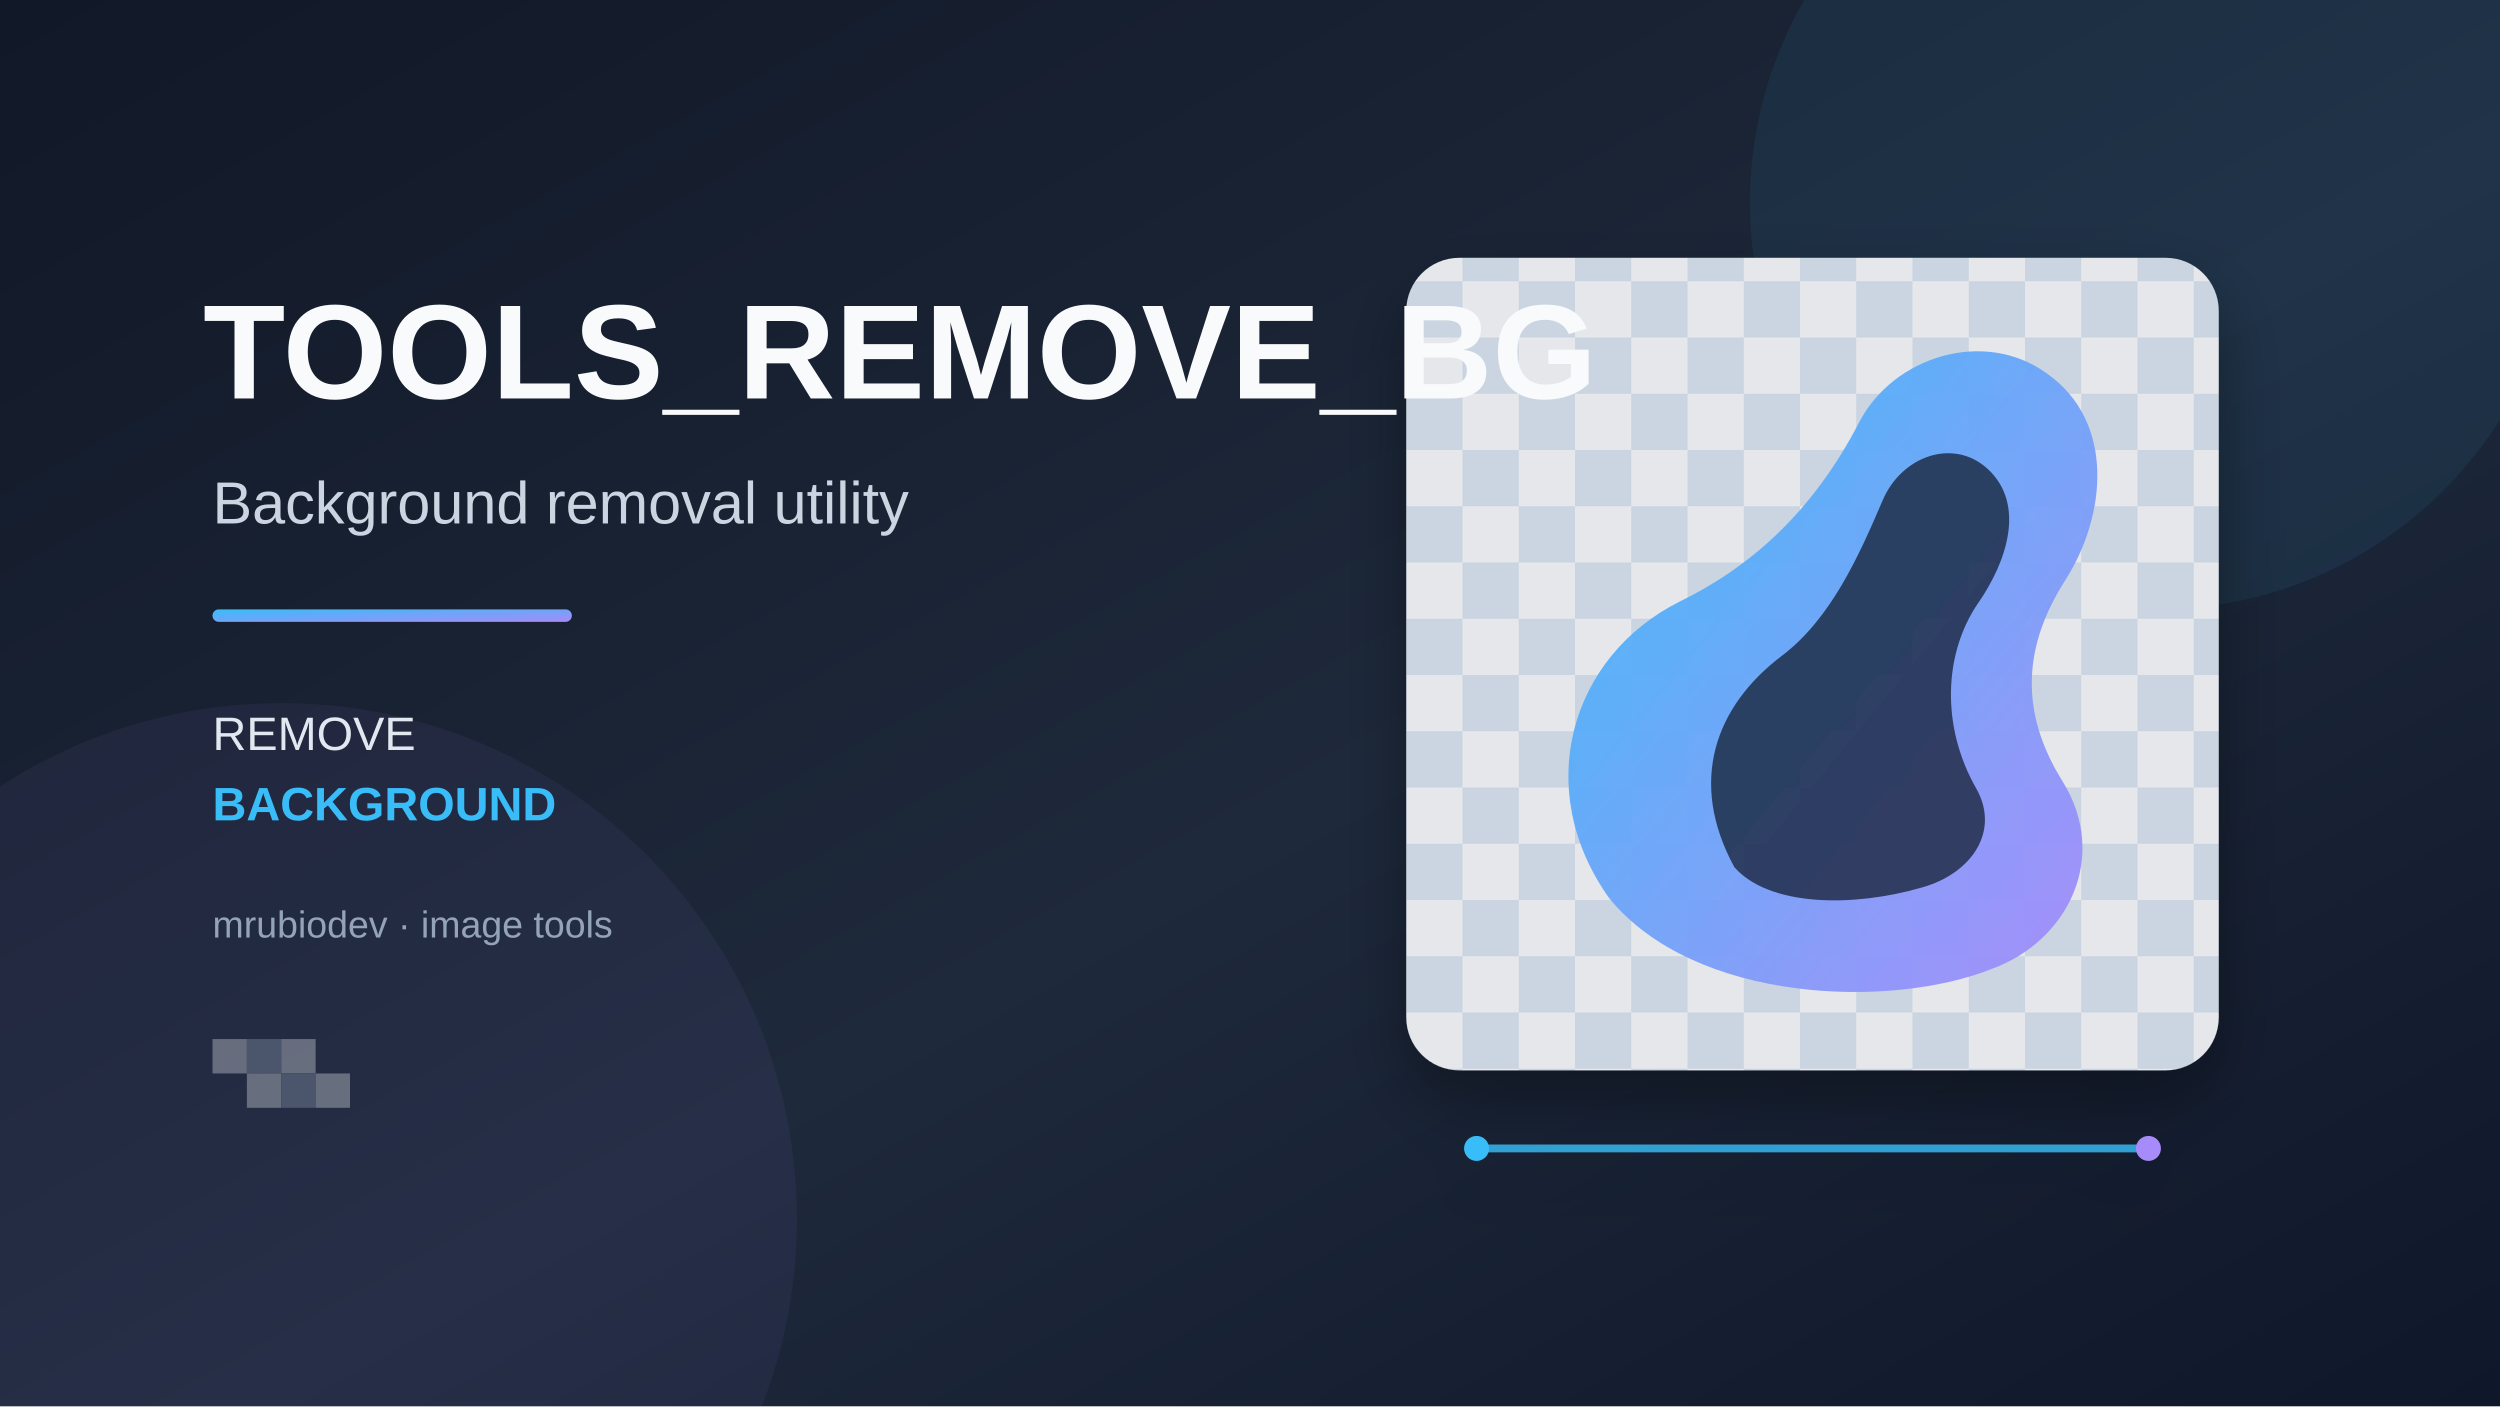
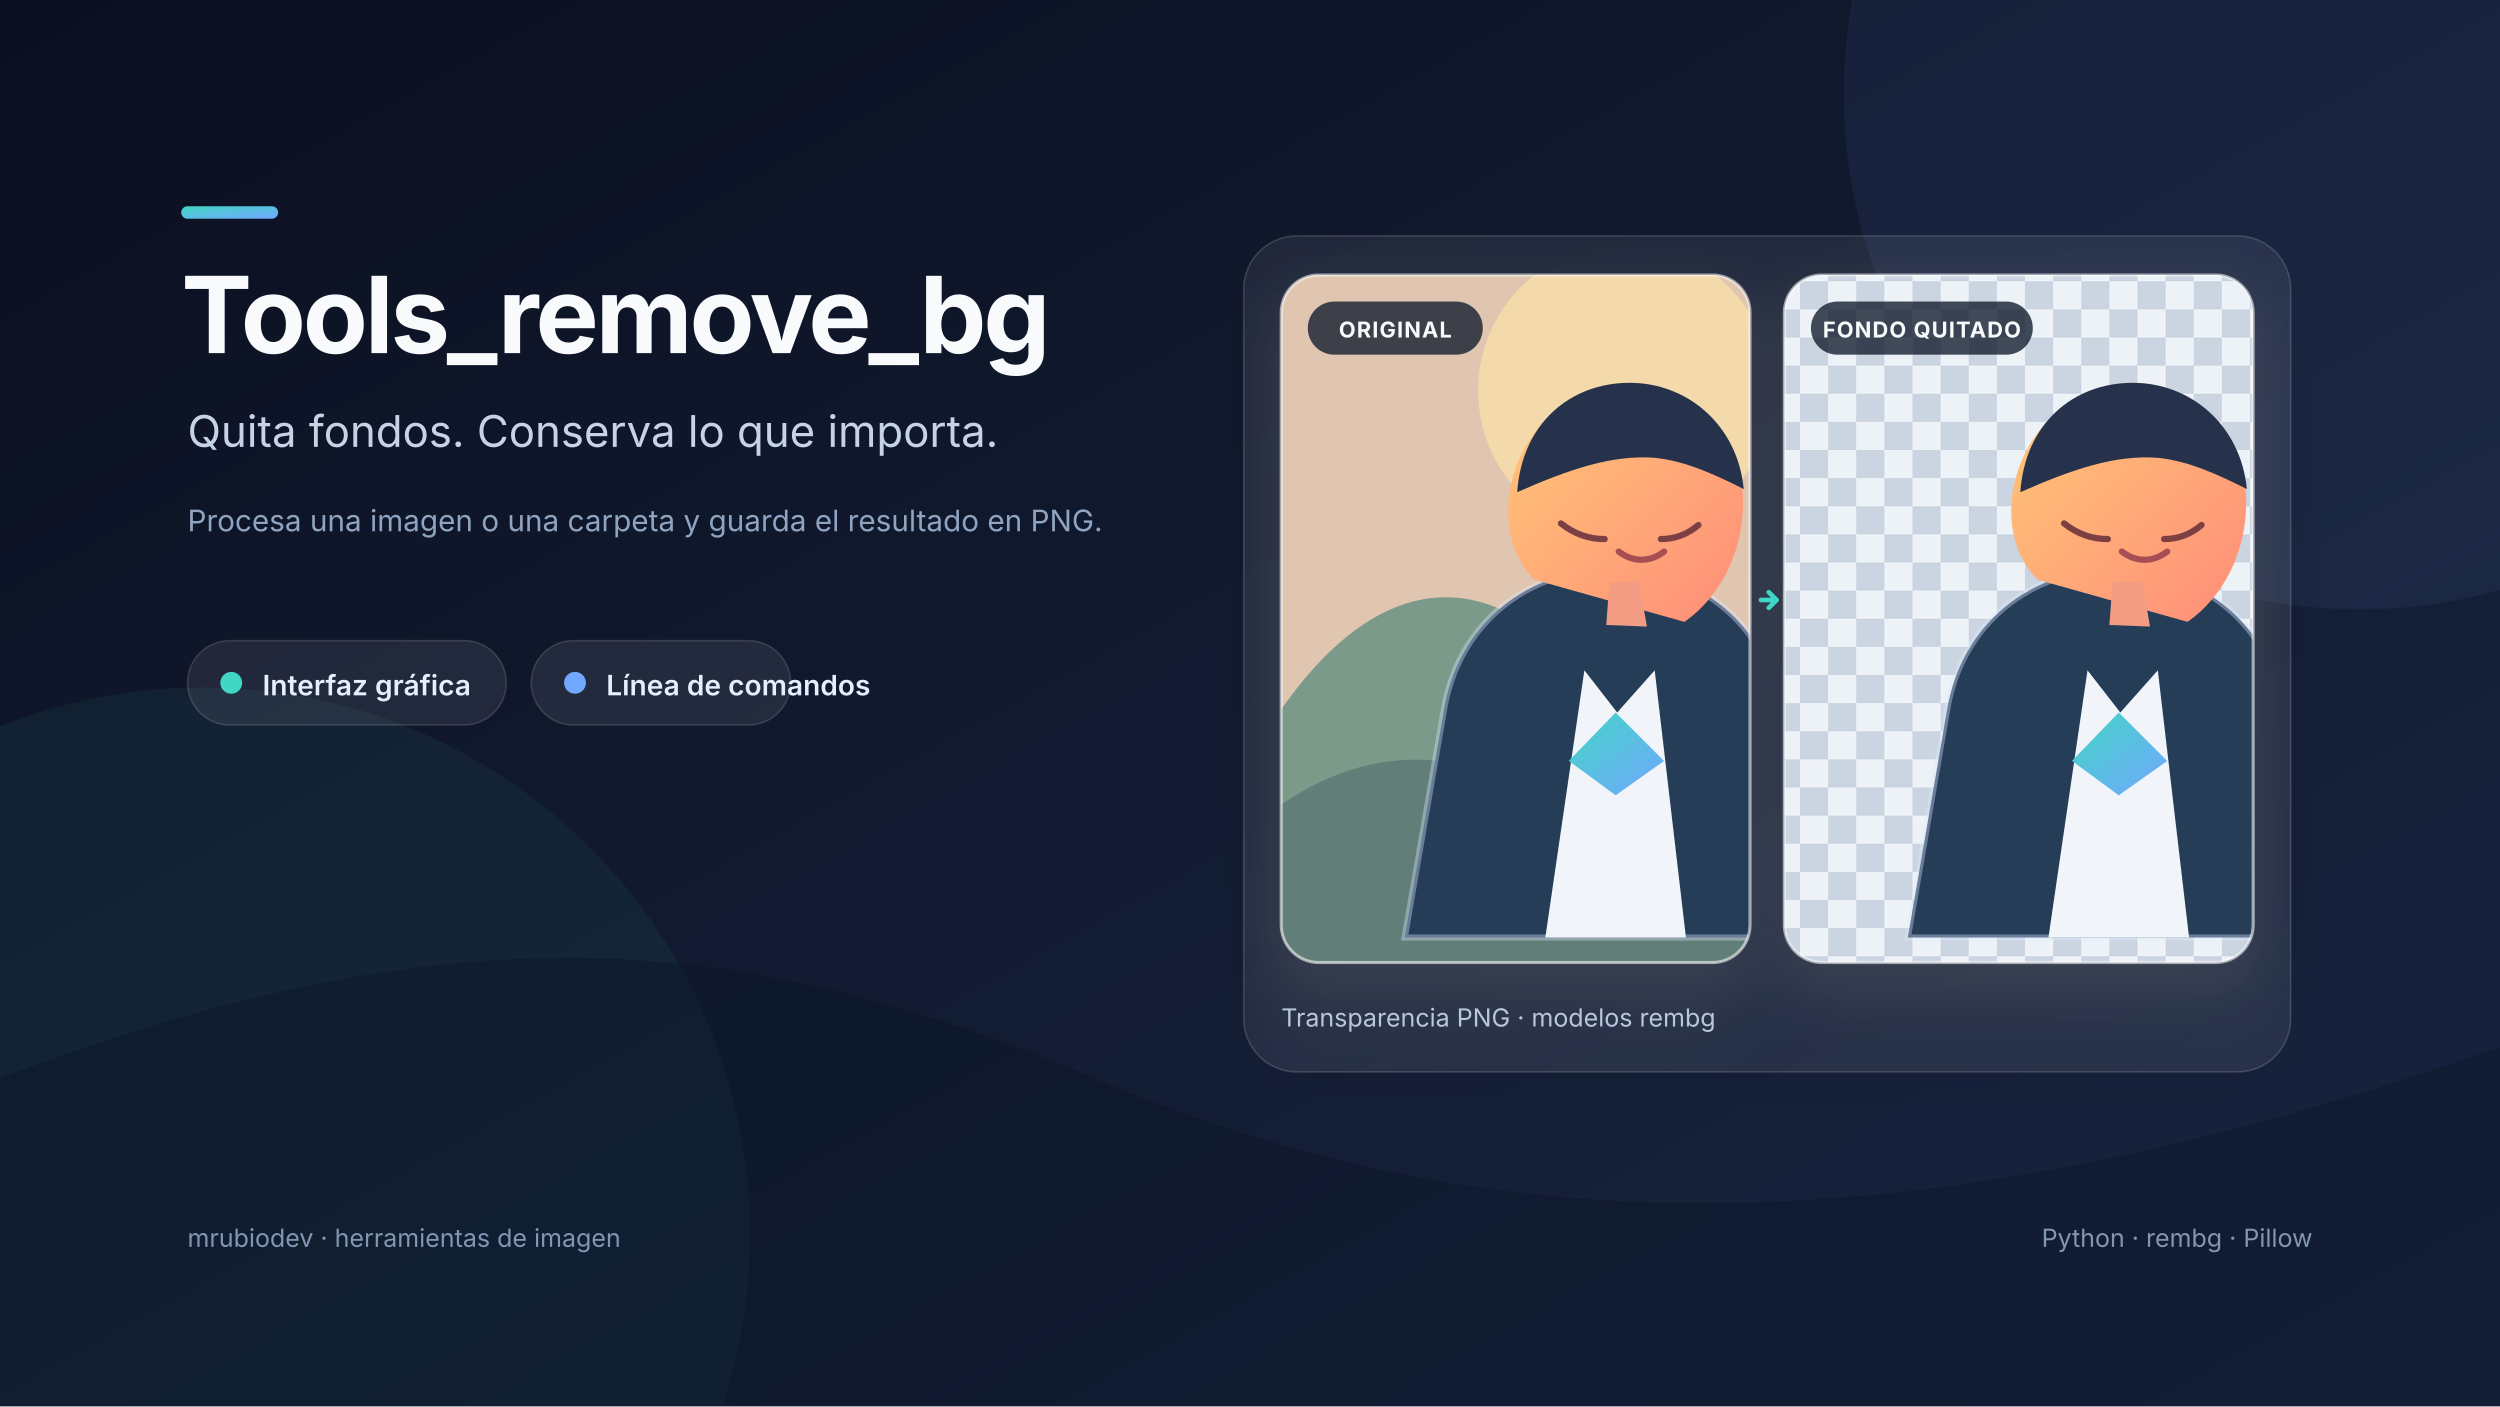
- <svg xmlns="http://www.w3.org/2000/svg" width="1600" height="900" viewBox="0 0 1600 900">
+ <svg xmlns="http://www.w3.org/2000/svg" width="1600" height="900" viewBox="0 0 1600 900" role="img" aria-labelledby="title desc">
  <defs>
    <linearGradient id="bg" x1="0" y1="0" x2="1" y2="1">
-       <stop offset="0" stop-color="#111827" />
-       <stop offset="0.55" stop-color="#1e293b" />
-       <stop offset="1" stop-color="#0f172a" />
+       <stop offset="0" stop-color="#0b1020" />
+       <stop offset="1" stop-color="#182541" />
    </linearGradient>
    <linearGradient id="accent" x1="0" y1="0" x2="1" y2="1">
-       <stop offset="0" stop-color="#38bdf8" />
-       <stop offset="1" stop-color="#a78bfa" />
+       <stop offset="0" stop-color="#42d6c5" />
+       <stop offset="1" stop-color="#72a7ff" />
    </linearGradient>
-     <pattern id="checker" width="72" height="72" patternUnits="userSpaceOnUse">
-       <rect width="72" height="72" fill="#e5e7eb" />
-       <rect width="36" height="36" fill="#cbd5e1" />
-       <rect x="36" y="36" width="36" height="36" fill="#cbd5e1" />
+     <linearGradient id="person" x1="0" y1="0" x2="1" y2="1">
+       <stop offset="0" stop-color="#ffc977" />
+       <stop offset="1" stop-color="#ff8c78" />
+     </linearGradient>
+     <pattern id="check" width="36" height="36" patternUnits="userSpaceOnUse">
+       <rect width="36" height="36" fill="#edf2f7" />
+       <rect width="18" height="18" fill="#cbd5e1" />
+       <rect x="18" y="18" width="18" height="18" fill="#cbd5e1" />
    </pattern>
-     <filter id="shadow" x="-30%" y="-30%" width="160%" height="160%">
-       <feDropShadow dx="0" dy="20" stdDeviation="22" flood-opacity=".35" />
+     <filter id="shadow" x="-20%" y="-20%" width="140%" height="150%">
+       <feDropShadow dx="0" dy="16" stdDeviation="18" flood-color="#020617" flood-opacity=".34" />
    </filter>
+     <clipPath id="photoClip">
+       <rect x="820" y="176" width="300" height="440" rx="24" />
+     </clipPath>
+     <clipPath id="cutClip">
+       <rect x="1142" y="176" width="300" height="440" rx="24" />
+     </clipPath>
+     <g id="subject">
+       <path d="M112 218c9-56 54-91 108-91s99 35 108 91l25 145H87z" fill="#263c59" />
+       <path d="M112 218c9-56 54-91 108-91s99 35 108 91l25 145H87z" fill="none" stroke="#dce9ff" stroke-opacity=".38" stroke-width="4" />
+       <path d="M170 134c-17-17-20-43-14-65 10-37 43-61 74-61 38 0 69 29 73 66 4 40-15 72-37 87z" fill="url(#person)" />
+       <path d="M159 78c3-44 34-70 72-70 37 0 69 27 73 68-18-9-37-18-57-20-27-2-54 7-88 22z" fill="#25334b" />
+       <path d="M187 98c9 7 18 10 28 10m36 0c9 0 17-3 24-9" fill="none" stroke="#7c3f43" stroke-width="4" stroke-linecap="round" />
+       <path d="M224 116c9 7 20 7 29 0" fill="none" stroke="#a54f54" stroke-width="4" stroke-linecap="round" />
+       <path d="M218 136l-2 27 26 1-5-29" fill="#f29c83" />
+       <path d="M202 192l21 27 24-27 20 171H177z" fill="#f1f5f9" />
+       <path d="M222 219l-30 31 30 22 31-22z" fill="url(#accent)" />
+     </g>
  </defs>
  <rect width="1600" height="900" fill="url(#bg)" />
-   <circle cx="1380" cy="130" r="260" fill="#38bdf8" opacity=".07" />
-   <circle cx="180" cy="780" r="330" fill="#a78bfa" opacity=".06" />
-   <g filter="url(#shadow)">
-     <rect x="900" y="165" width="520" height="520" rx="34" fill="url(#checker)" />
-     <path d="M1030 575 C980 505 1005 420 1075 385 C1120 363 1160 328 1190 270            C1212 228 1270 210 1310 239 C1354 270 1348 330 1322 371            C1295 413 1292 455 1320 500 C1350 548 1324 602 1275 620            C1210 646 1085 642 1030 575Z" fill="url(#accent)" opacity=".96" />
-     <path d="M1110 555 C1080 500 1098 452 1140 420 C1172 396 1190 355 1205 320            C1217 292 1250 280 1272 300 C1297 323 1284 360 1266 386            C1244 418 1242 465 1265 505 C1280 532 1262 559 1230 568            C1185 581 1132 580 1110 555Z" fill="#0f172a" opacity=".72" />
-     <path d="M945 735 H1375" stroke="#38bdf8" stroke-width="5" stroke-linecap="round" opacity=".8" />
-     <circle cx="945" cy="735" r="8" fill="#38bdf8" />
-     <circle cx="1375" cy="735" r="8" fill="#a78bfa" />
-   </g>
-   <text x="130" y="255" fill="#f8fafc" font-family="Arial, Helvetica, sans-serif" font-size="86" font-weight="700">TOOLS_REMOVE_BG</text>
-   <text x="136" y="335" fill="#cbd5e1" font-family="Arial, Helvetica, sans-serif" font-size="38">Background removal utility</text>
-   <rect x="136" y="390" width="230" height="8" rx="4" fill="url(#accent)" />
-   <text x="136" y="480" fill="#e2e8f0" font-family="Arial, Helvetica, sans-serif" font-size="30">REMOVE</text>
-   <text x="136" y="525" fill="#38bdf8" font-family="Arial, Helvetica, sans-serif" font-size="30" font-weight="700">BACKGROUND</text>
-   <text x="136" y="600" fill="#94a3b8" font-family="Arial, Helvetica, sans-serif" font-size="24">mrubiodev · image tools</text>
-   <g opacity=".35">
-     <rect x="136" y="665" width="22" height="22" fill="#e5e7eb" />
-     <rect x="158" y="665" width="22" height="22" fill="#94a3b8" />
-     <rect x="180" y="665" width="22" height="22" fill="#e5e7eb" />
-     <rect x="158" y="687" width="22" height="22" fill="#e5e7eb" />
-     <rect x="180" y="687" width="22" height="22" fill="#94a3b8" />
-     <rect x="202" y="687" width="22" height="22" fill="#e5e7eb" />
+   <circle cx="130" cy="790" r="350" fill="#42d6c5" opacity=".055" />
+   <circle cx="1510" cy="60" r="330" fill="#72a7ff" opacity=".07" />
+   <path d="M0 690c290-110 475-95 700 0s490 125 900-20v230H0z" fill="#0a1223" opacity=".42" />
+   <g font-family="Inter, Segoe UI, Arial, sans-serif">
+     <rect x="116" y="132" width="62" height="8" rx="4" fill="url(#accent)" />
+     <text x="116" y="226" fill="#f8fafc" font-size="68" font-weight="750" letter-spacing="-2">Tools_remove_bg</text>
+     <text x="120" y="286" fill="#c6d3e6" font-size="28">Quita fondos. Conserva lo que importa.</text>
+     <text x="120" y="340" fill="#8fa4c1" font-size="19">Procesa una imagen o una carpeta y guarda el resultado en PNG.</text>
+     <g transform="translate(120 410)">
+       <rect width="204" height="54" rx="27" fill="#ffffff" fill-opacity=".08" stroke="#ffffff" stroke-opacity=".14" />
+       <circle cx="28" cy="27" r="7" fill="#42d6c5" />
+       <text x="48" y="35" fill="#e5eefc" font-size="18" font-weight="600">Interfaz gráfica</text>
+       <rect x="220" width="166" height="54" rx="27" fill="#ffffff" fill-opacity=".08" stroke="#ffffff" stroke-opacity=".14" />
+       <circle cx="248" cy="27" r="7" fill="#72a7ff" />
+       <text x="268" y="35" fill="#e5eefc" font-size="18" font-weight="600">Línea de comandos</text>
+     </g>
+     <g filter="url(#shadow)">
+       <rect x="796" y="151" width="670" height="535" rx="34" fill="#f8fafc" fill-opacity=".07" stroke="#ffffff" stroke-opacity=".15" />
+       <g clip-path="url(#photoClip)">
+         <rect x="820" y="176" width="300" height="440" fill="#c6d7e8" />
+         <rect x="820" y="176" width="300" height="440" fill="#f5b882" opacity=".55" />
+         <circle cx="1040" cy="250" r="94" fill="#ffe2a8" opacity=".66" />
+         <path d="M820 454c70-100 145-88 202-10 36 49 65 56 98 23v149H820z" fill="#7b9a89" />
+         <path d="M820 515c80-55 151-21 208 17 31 21 61 17 92-10v94H820z" fill="#627e78" />
+         <use href="#subject" x="812" y="237" />
+       </g>
+       <g clip-path="url(#cutClip)">
+         <rect x="1142" y="176" width="300" height="440" fill="url(#check)" />
+         <use href="#subject" x="1134" y="237" />
+       </g>
+       <rect x="820" y="176" width="300" height="440" rx="24" fill="none" stroke="#ffffff" stroke-opacity=".55" stroke-width="2" />
+       <rect x="1142" y="176" width="300" height="440" rx="24" fill="none" stroke="#ffffff" stroke-opacity=".55" stroke-width="2" />
+       <rect x="837" y="193" width="112" height="34" rx="17" fill="#101a2c" fill-opacity=".78" />
+       <text x="893" y="216" text-anchor="middle" fill="#f8fafc" font-size="14" font-weight="700" letter-spacing=".7">ORIGINAL</text>
+       <rect x="1159" y="193" width="142" height="34" rx="17" fill="#101a2c" fill-opacity=".78" />
+       <text x="1230" y="216" text-anchor="middle" fill="#f8fafc" font-size="14" font-weight="700" letter-spacing=".7">FONDO QUITADO</text>
+       <path d="M1127 384h9m-4-5 5 5-5 5" fill="none" stroke="#42d6c5" stroke-width="3" stroke-linecap="round" stroke-linejoin="round" />
+       <text x="820" y="657" fill="#b8c7dc" font-size="16">Transparencia PNG · modelos rembg</text>
+     </g>
+     <text x="120" y="798" fill="#8296b2" font-size="16">mrubiodev · herramientas de imagen</text>
+     <text x="1480" y="798" text-anchor="end" fill="#8296b2" font-size="16">Python · rembg · Pillow</text>
  </g>
</svg>
